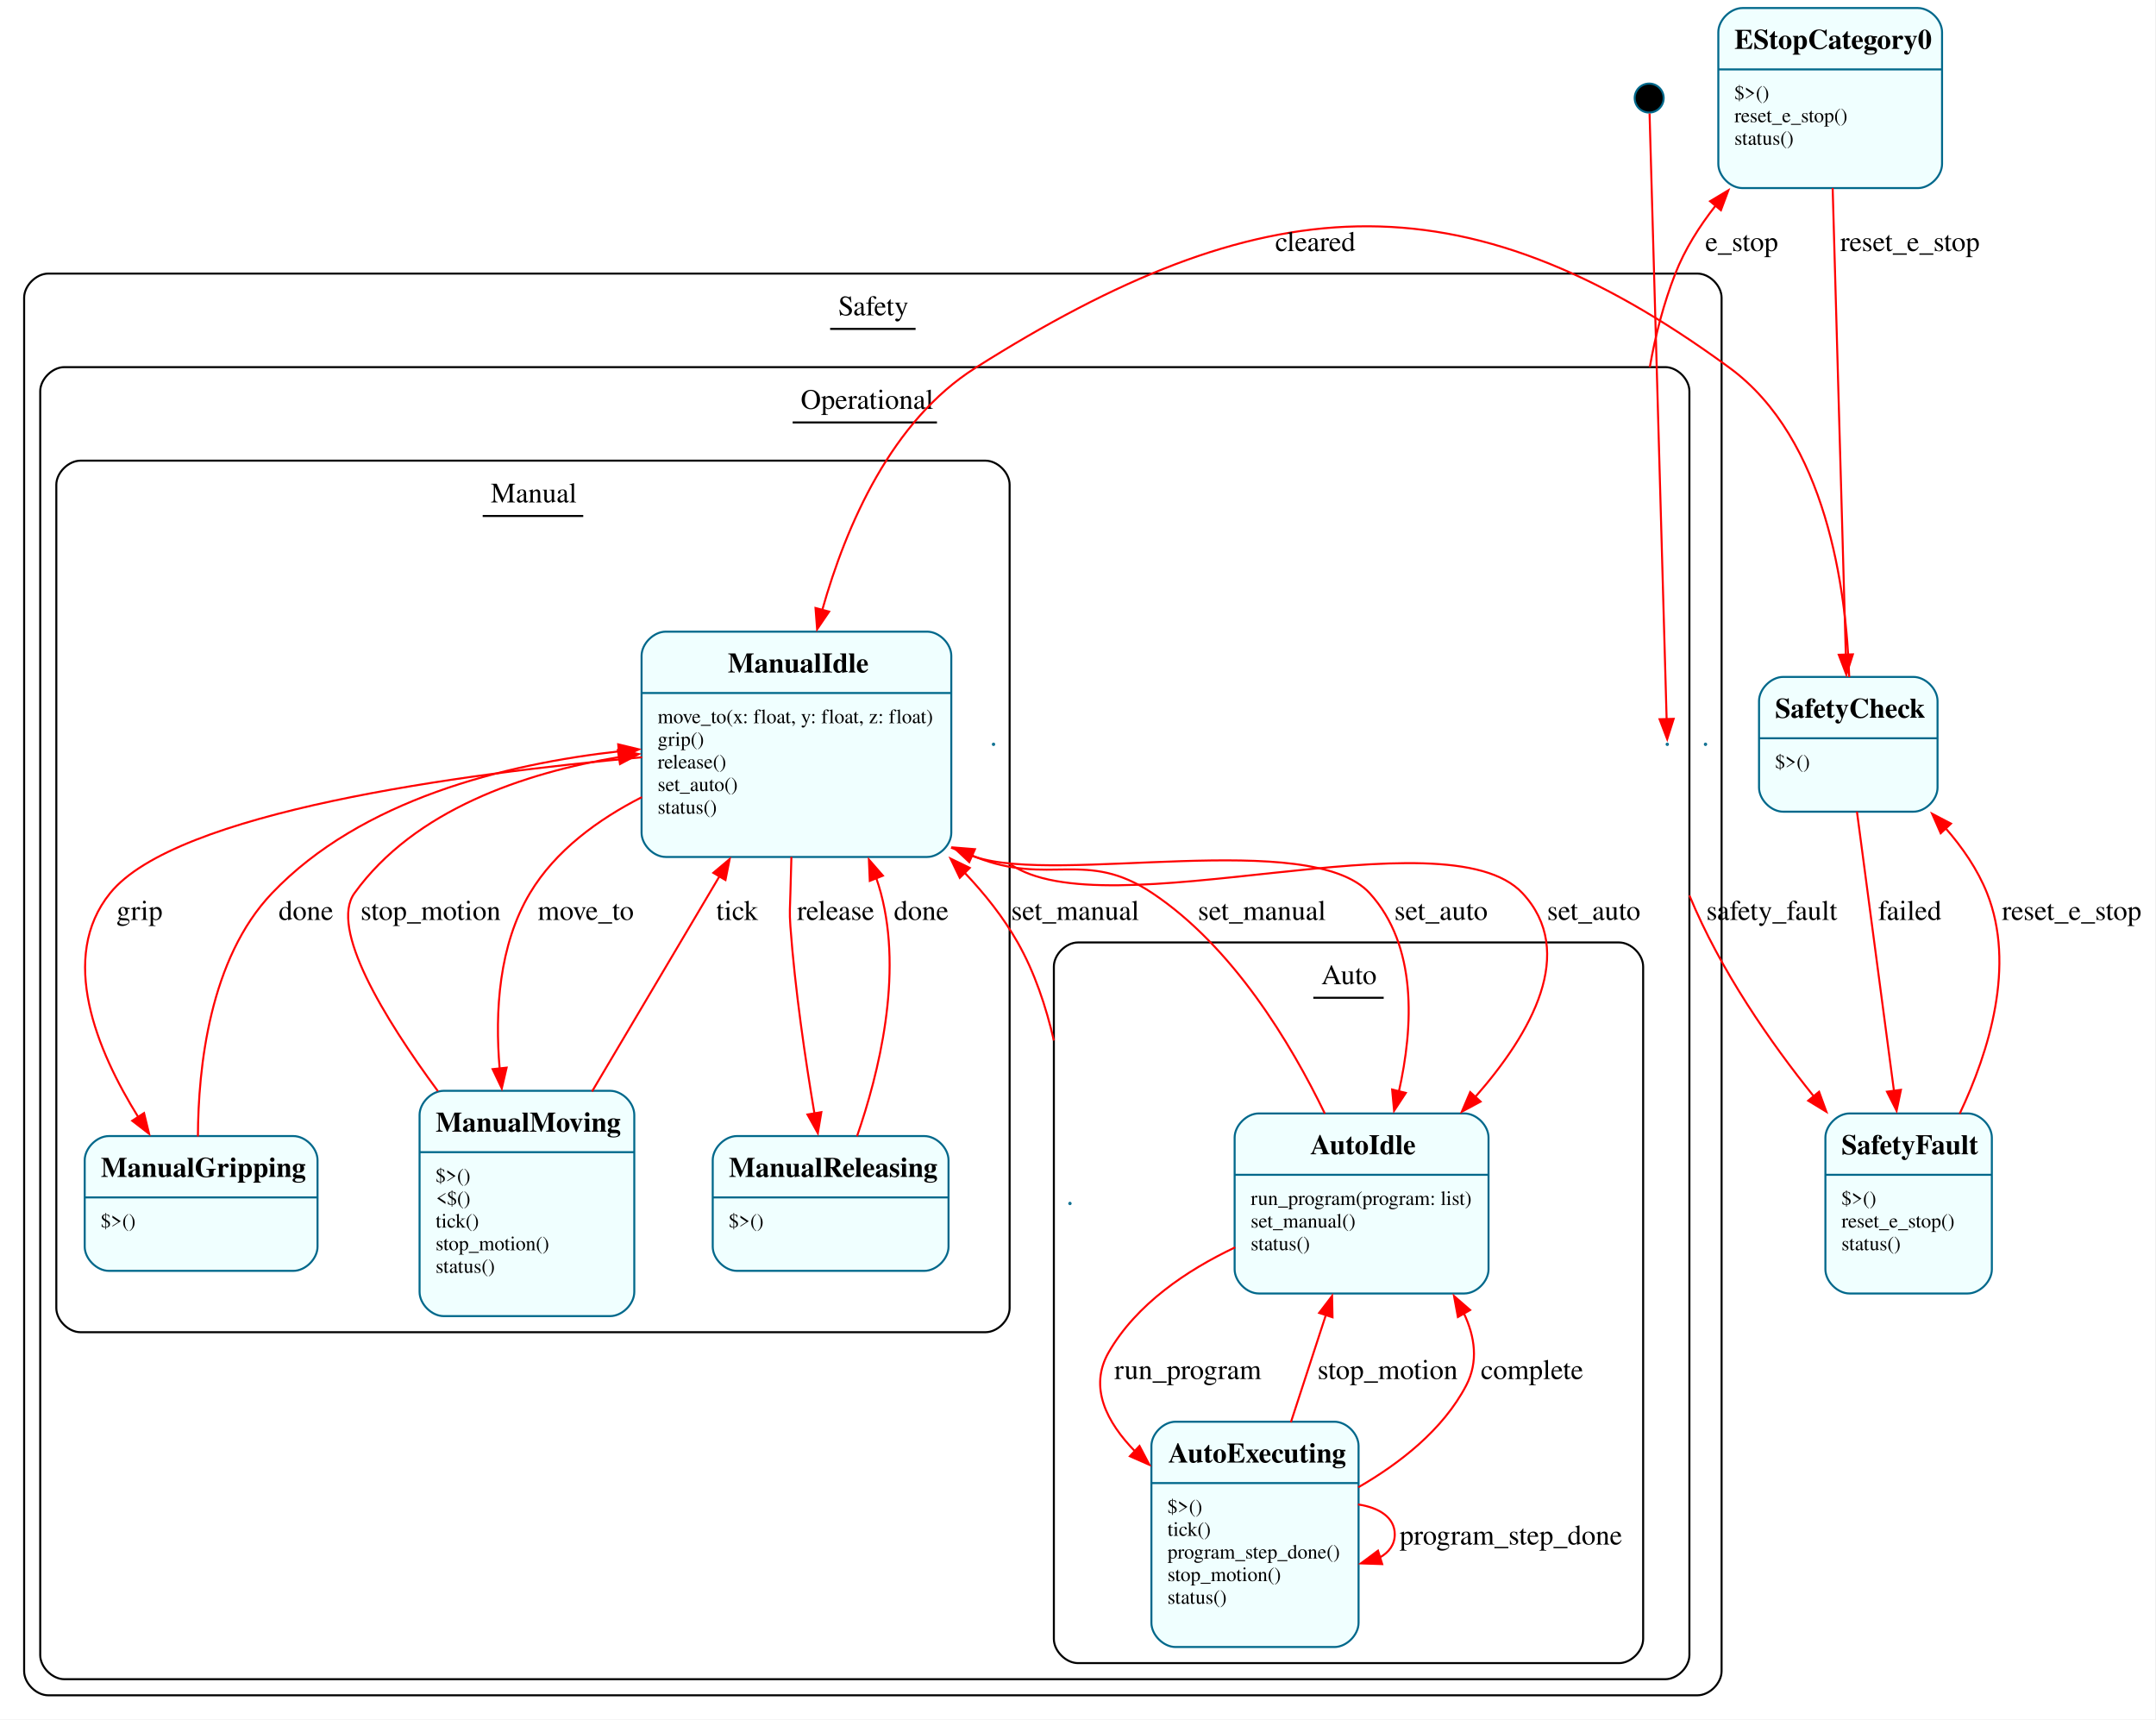
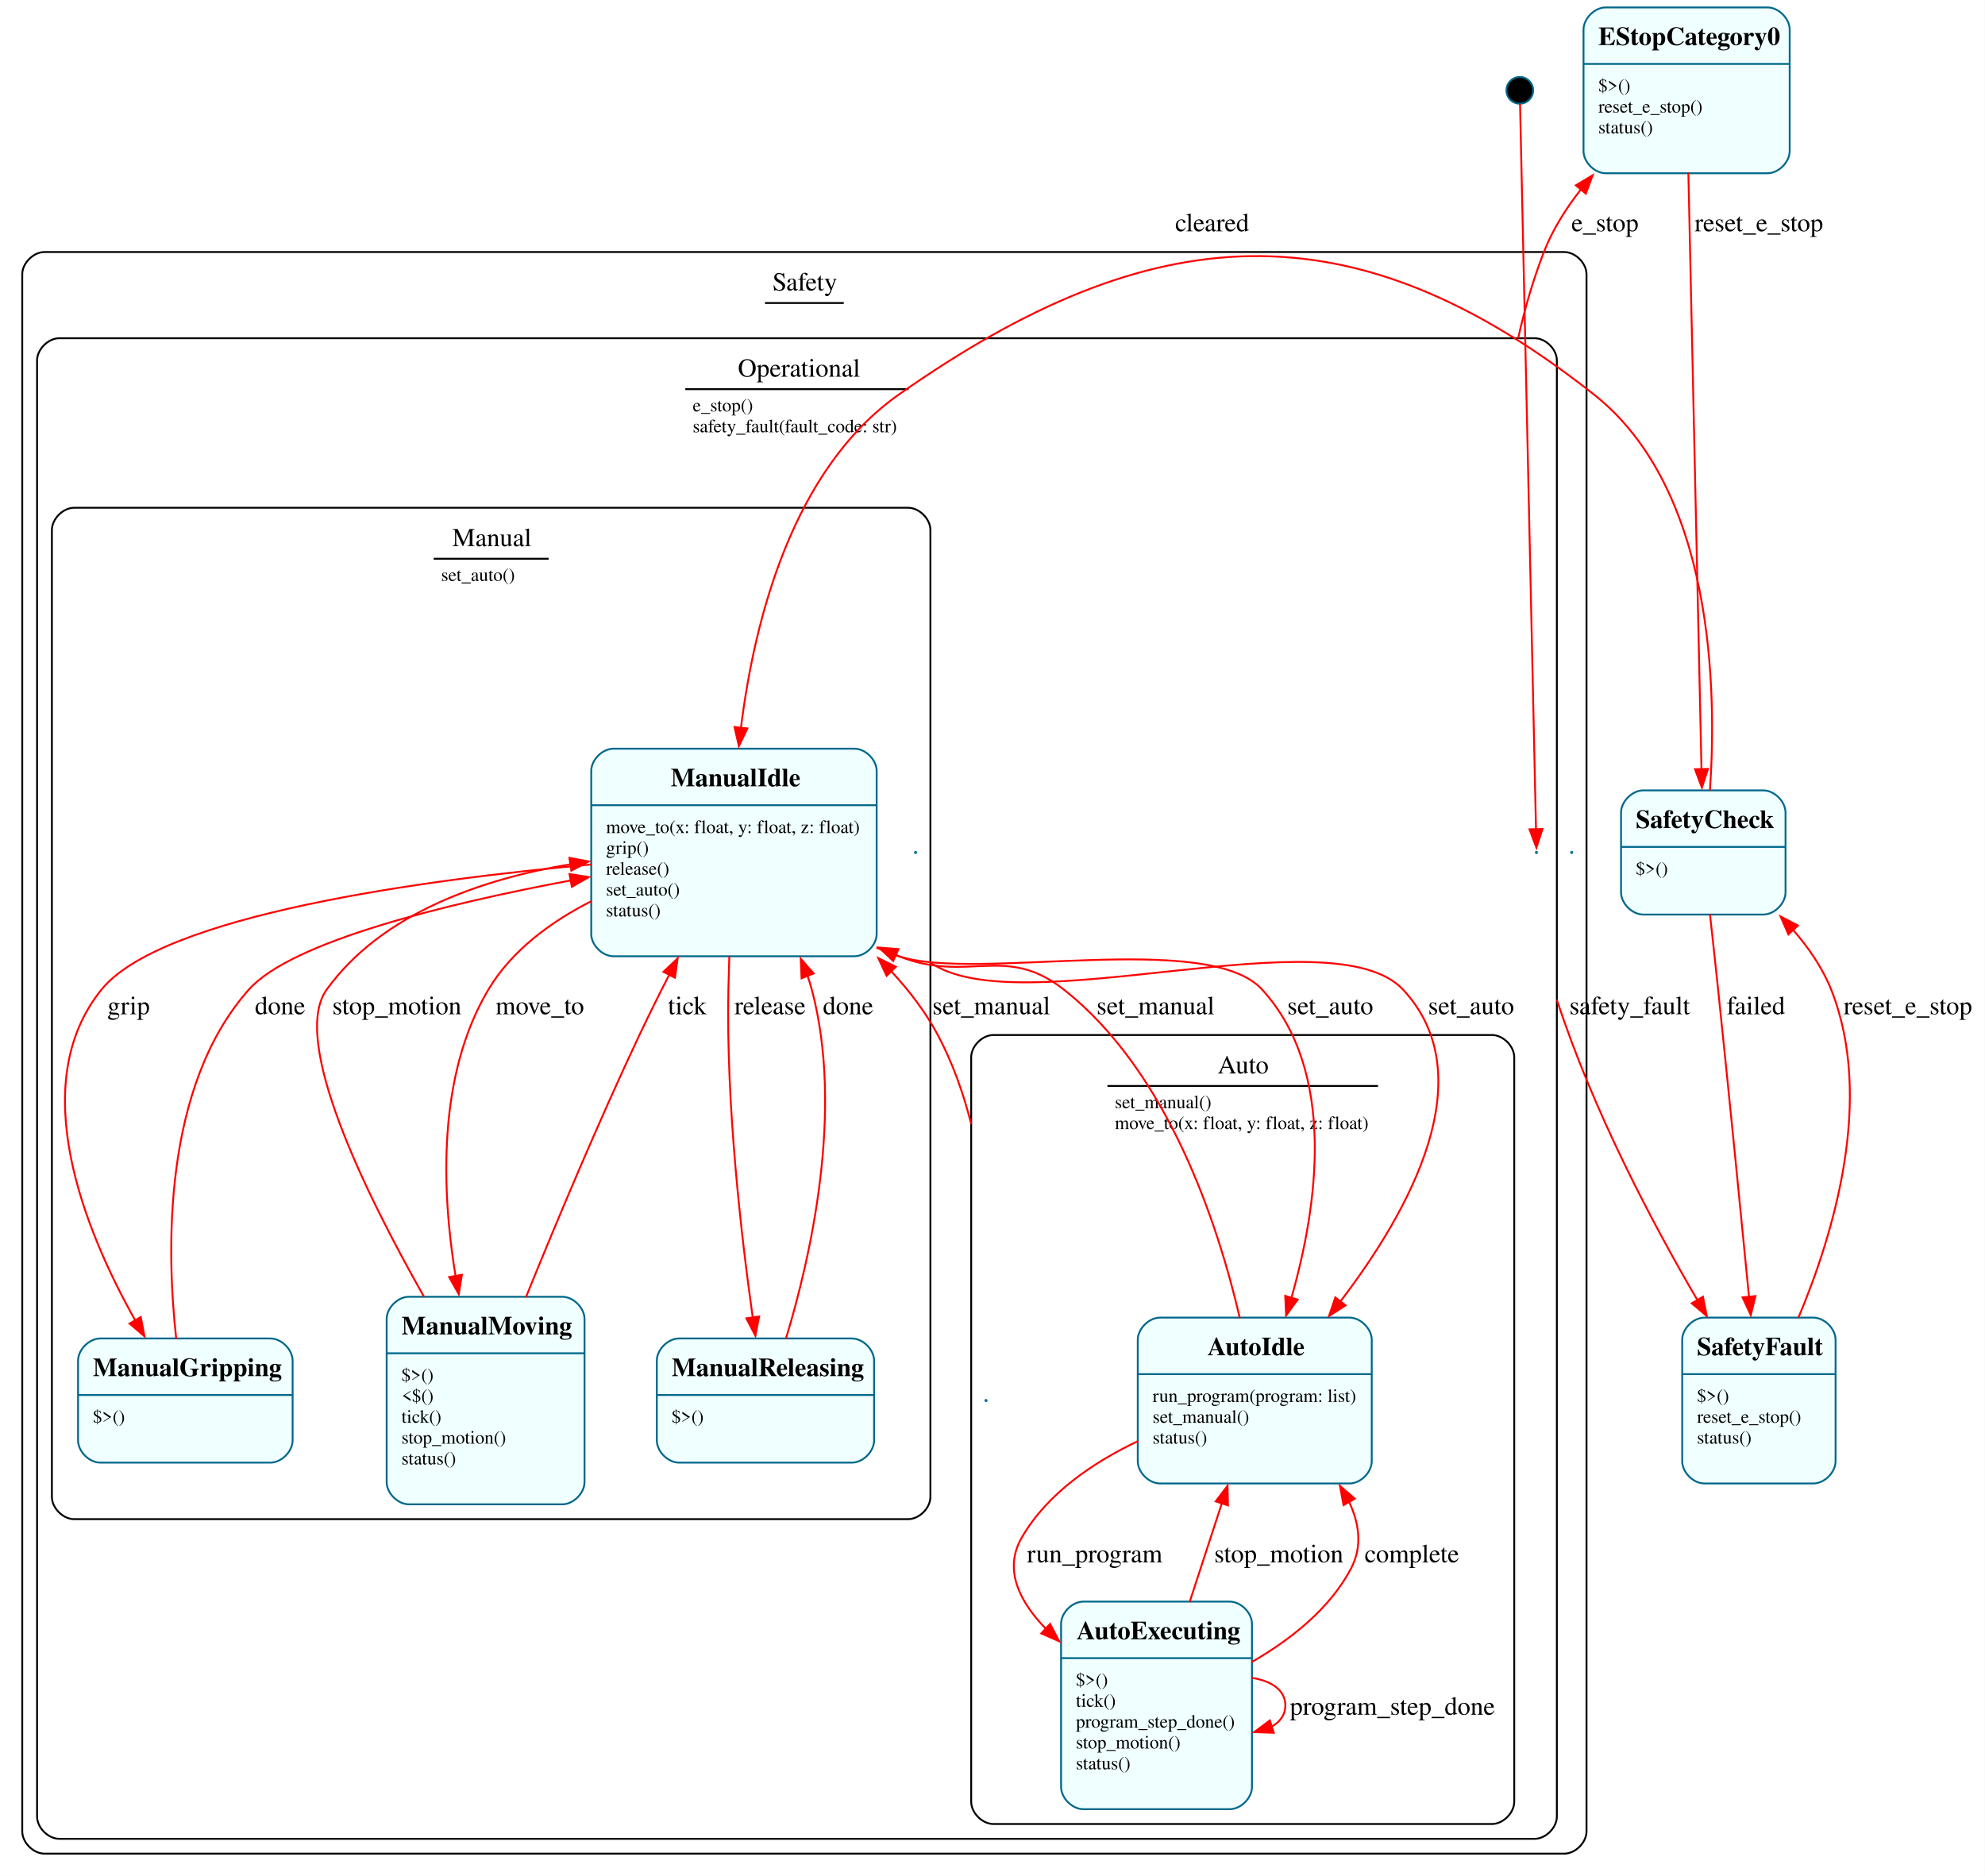
- <svg xmlns="http://www.w3.org/2000/svg" width="1072pt" height="855pt" viewBox="0.00 0.00 1072.00 855.00">
-   <g id="graph0" class="graph" transform="scale(1 1) rotate(0) translate(4 850.75)">
-     <polygon fill="white" stroke="none" points="-4,4 -4,-850.75 1067.57,-850.75 1067.57,4 -4,4" />
+ <svg xmlns="http://www.w3.org/2000/svg" width="1071pt" height="1012pt" viewBox="0.00 0.00 1071.00 1012.00">
+   <g id="graph0" class="graph" transform="scale(1 1) rotate(0) translate(4 1008.25)">
+     <polygon fill="white" stroke="none" points="-4,4 -4,-1008.25 1066.89,-1008.25 1066.89,4 -4,4" />
    <g id="clust1" class="cluster">
-       <path fill="none" stroke="black" d="M20,-8C20,-8 840,-8 840,-8 846,-8 852,-14 852,-20 852,-20 852,-702.75 852,-702.75 852,-708.75 846,-714.75 840,-714.75 840,-714.75 20,-714.75 20,-714.75 14,-714.75 8,-708.75 8,-702.75 8,-702.75 8,-20 8,-20 8,-14 14,-8 20,-8" />
-       <text xml:space="preserve" text-anchor="start" x="412.75" y="-694" font-family="Times,serif" font-size="14.00">Safety</text>
-       <polygon fill="black" stroke="black" points="408.75,-687.25 408.75,-687.25 451.25,-687.25 451.25,-687.25 408.75,-687.25" />
+       <path fill="none" stroke="black" d="M20,-8C20,-8 840,-8 840,-8 846,-8 852,-14 852,-20 852,-20 852,-860.25 852,-860.25 852,-866.25 846,-872.25 840,-872.25 840,-872.25 20,-872.25 20,-872.25 14,-872.25 8,-866.25 8,-860.25 8,-860.25 8,-20 8,-20 8,-14 14,-8 20,-8" />
+       <text xml:space="preserve" text-anchor="start" x="412.75" y="-851.5" font-family="Times,serif" font-size="14.00">Safety</text>
+       <polygon fill="black" stroke="black" points="408.75,-844.75 408.75,-844.75 451.25,-844.75 451.25,-844.75 408.75,-844.75" />
    </g>
    <g id="clust2" class="cluster">
-       <path fill="none" stroke="black" d="M28,-16C28,-16 824,-16 824,-16 830,-16 836,-22 836,-28 836,-28 836,-656.25 836,-656.25 836,-662.25 830,-668.25 824,-668.25 824,-668.25 28,-668.25 28,-668.25 22,-668.25 16,-662.25 16,-656.25 16,-656.25 16,-28 16,-28 16,-22 22,-16 28,-16" />
-       <text xml:space="preserve" text-anchor="start" x="394.12" y="-647.5" font-family="Times,serif" font-size="14.00">Operational</text>
-       <polygon fill="black" stroke="black" points="390.12,-640.75 390.12,-640.75 461.88,-640.75 461.88,-640.75 390.12,-640.75" />
+       <path fill="none" stroke="black" d="M28,-16C28,-16 824,-16 824,-16 830,-16 836,-22 836,-28 836,-28 836,-813.75 836,-813.75 836,-819.75 830,-825.75 824,-825.75 824,-825.75 28,-825.75 28,-825.75 22,-825.75 16,-819.75 16,-813.75 16,-813.75 16,-28 16,-28 16,-22 22,-16 28,-16" />
+       <text xml:space="preserve" text-anchor="start" x="394.12" y="-805" font-family="Times,serif" font-size="14.00">Operational</text>
+       <text xml:space="preserve" text-anchor="start" x="369.75" y="-786.25" font-family="Times,serif" font-size="10.00">e_stop()</text>
+       <text xml:space="preserve" text-anchor="start" x="369.75" y="-775" font-family="Times,serif" font-size="10.00">safety_fault(fault_code: str)</text>
+       <text xml:space="preserve" text-anchor="start" x="403.5" y="-763.75" font-family="Times,serif" font-size="10.00">                    </text>
+       <polygon fill="black" stroke="black" points="365.75,-798.25 365.75,-798.25 486.25,-798.25 486.25,-798.25 365.75,-798.25" />
    </g>
    <g id="clust3" class="cluster">
-       <path fill="none" stroke="black" d="M36,-188.5C36,-188.5 486,-188.5 486,-188.5 492,-188.5 498,-194.5 498,-200.5 498,-200.5 498,-609.75 498,-609.75 498,-615.75 492,-621.75 486,-621.75 486,-621.75 36,-621.75 36,-621.75 30,-621.75 24,-615.75 24,-609.75 24,-609.75 24,-200.5 24,-200.5 24,-194.5 30,-188.5 36,-188.5" />
-       <text xml:space="preserve" text-anchor="start" x="240" y="-601" font-family="Times,serif" font-size="14.00">Manual</text>
-       <polygon fill="black" stroke="black" points="236,-594.25 236,-594.25 286,-594.25 286,-594.25 236,-594.25" />
+       <path fill="none" stroke="black" d="M36,-188.5C36,-188.5 486,-188.5 486,-188.5 492,-188.5 498,-194.5 498,-200.5 498,-200.5 498,-722.25 498,-722.25 498,-728.25 492,-734.25 486,-734.25 486,-734.25 36,-734.25 36,-734.25 30,-734.25 24,-728.25 24,-722.25 24,-722.25 24,-200.5 24,-200.5 24,-194.5 30,-188.5 36,-188.5" />
+       <text xml:space="preserve" text-anchor="start" x="240" y="-713.5" font-family="Times,serif" font-size="14.00">Manual</text>
+       <text xml:space="preserve" text-anchor="start" x="234" y="-694.75" font-family="Times,serif" font-size="10.00">set_auto()</text>
+       <text xml:space="preserve" text-anchor="start" x="234" y="-683.5" font-family="Times,serif" font-size="10.00">                        </text>
+       <polygon fill="black" stroke="black" points="230,-706.75 230,-706.75 292,-706.75 292,-706.75 230,-706.75" />
    </g>
    <g id="clust4" class="cluster">
-       <path fill="none" stroke="black" d="M532,-24C532,-24 801,-24 801,-24 807,-24 813,-30 813,-36 813,-36 813,-370.25 813,-370.25 813,-376.25 807,-382.25 801,-382.25 801,-382.25 532,-382.25 532,-382.25 526,-382.25 520,-376.25 520,-370.25 520,-370.25 520,-36 520,-36 520,-30 526,-24 532,-24" />
-       <text xml:space="preserve" text-anchor="start" x="653" y="-361.5" font-family="Times,serif" font-size="14.00">Auto</text>
-       <polygon fill="black" stroke="black" points="649,-354.75 649,-354.75 684,-354.75 684,-354.75 649,-354.75" />
+       <path fill="none" stroke="black" d="M532,-24C532,-24 801,-24 801,-24 807,-24 813,-30 813,-36 813,-36 813,-437.75 813,-437.75 813,-443.75 807,-449.75 801,-449.75 801,-449.75 532,-449.75 532,-449.75 526,-449.75 520,-443.75 520,-437.75 520,-437.75 520,-36 520,-36 520,-30 526,-24 532,-24" />
+       <text xml:space="preserve" text-anchor="start" x="653" y="-429" font-family="Times,serif" font-size="14.00">Auto</text>
+       <text xml:space="preserve" text-anchor="start" x="597.5" y="-410.25" font-family="Times,serif" font-size="10.00">set_manual()</text>
+       <text xml:space="preserve" text-anchor="start" x="597.5" y="-399" font-family="Times,serif" font-size="10.00">move_to(x: float, y: float, z: float)</text>
+       <text xml:space="preserve" text-anchor="start" x="639.5" y="-387.75" font-family="Times,serif" font-size="10.00">                        </text>
+       <polygon fill="black" stroke="black" points="593.5,-422.25 593.5,-422.25 739.5,-422.25 739.5,-422.25 593.5,-422.25" />
    </g>
    <g id="node1" class="node">
-       <ellipse fill="black" stroke="#00688b" cx="816" cy="-802" rx="7.2" ry="7.2" />
+       <ellipse fill="black" stroke="#00688b" cx="816" cy="-959.5" rx="7.2" ry="7.2" />
    </g>
    <g id="node2" class="node">
-       <ellipse fill="azure" stroke="#00688b" cx="825" cy="-480.75" rx="0.36" ry="0.36" />
+       <ellipse fill="azure" stroke="#00688b" cx="825" cy="-548.25" rx="0.36" ry="0.36" />
    </g>
    <g id="edge1" class="edge">
-       <path fill="none" stroke="red" d="M816.19,-794.33C817.32,-754.18 823.23,-544.54 824.68,-493.14" />
-       <polygon fill="red" stroke="red" points="828.17,-493.41 824.96,-483.31 821.18,-493.21 828.17,-493.41" />
+       <path fill="none" stroke="red" d="M816.14,-952.07C817.16,-905.56 823.43,-620.66 824.75,-560.43" />
+       <polygon fill="red" stroke="red" points="828.24,-560.9 824.97,-550.83 821.25,-560.75 828.24,-560.9" />
    </g>
    <g id="node3" class="node">
-       <path fill="azure" stroke="none" d="M949.62,-846.75C949.62,-846.75 862.38,-846.75 862.38,-846.75 856.38,-846.75 850.38,-840.75 850.38,-834.75 850.38,-834.75 850.38,-769.25 850.38,-769.25 850.38,-763.25 856.38,-757.25 862.38,-757.25 862.38,-757.25 949.62,-757.25 949.62,-757.25 955.62,-757.25 961.62,-763.25 961.62,-769.25 961.62,-769.25 961.62,-834.75 961.62,-834.75 961.62,-840.75 955.62,-846.75 949.62,-846.75" />
-       <text xml:space="preserve" text-anchor="start" x="858.38" y="-826.45" font-family="Times,serif" font-weight="bold" font-size="14.00">EStopCategory0</text>
-       <text xml:space="preserve" text-anchor="start" x="858.38" y="-801.25" font-family="Times,serif" font-size="10.00">$&gt;()</text>
-       <text xml:space="preserve" text-anchor="start" x="858.38" y="-790" font-family="Times,serif" font-size="10.00">reset_e_stop()</text>
-       <text xml:space="preserve" text-anchor="start" x="858.38" y="-778.75" font-family="Times,serif" font-size="10.00">status()</text>
-       <text xml:space="preserve" text-anchor="start" x="873.38" y="-767.5" font-family="Times,serif" font-size="10.00">            </text>
-       <polygon fill="#00688b" stroke="#00688b" points="850.38,-816.25 850.38,-816.25 961.62,-816.25 961.62,-816.25 850.38,-816.25" />
-       <path fill="none" stroke="#00688b" d="M862.38,-757.25C862.38,-757.25 949.62,-757.25 949.62,-757.25 955.62,-757.25 961.62,-763.25 961.62,-769.25 961.62,-769.25 961.62,-834.75 961.62,-834.75 961.62,-840.75 955.62,-846.75 949.62,-846.75 949.62,-846.75 862.38,-846.75 862.38,-846.75 856.38,-846.75 850.38,-840.75 850.38,-834.75 850.38,-834.75 850.38,-769.25 850.38,-769.25 850.38,-763.25 856.38,-757.25 862.38,-757.25" />
+       <path fill="azure" stroke="none" d="M949.62,-1004.25C949.62,-1004.25 862.38,-1004.25 862.38,-1004.25 856.38,-1004.25 850.38,-998.25 850.38,-992.25 850.38,-992.25 850.38,-926.75 850.38,-926.75 850.38,-920.75 856.38,-914.75 862.38,-914.75 862.38,-914.75 949.62,-914.75 949.62,-914.75 955.62,-914.75 961.62,-920.75 961.62,-926.75 961.62,-926.75 961.62,-992.25 961.62,-992.25 961.62,-998.25 955.62,-1004.25 949.62,-1004.25" />
+       <text xml:space="preserve" text-anchor="start" x="858.38" y="-983.95" font-family="Times,serif" font-weight="bold" font-size="14.00">EStopCategory0</text>
+       <text xml:space="preserve" text-anchor="start" x="858.38" y="-958.75" font-family="Times,serif" font-size="10.00">$&gt;()</text>
+       <text xml:space="preserve" text-anchor="start" x="858.38" y="-947.5" font-family="Times,serif" font-size="10.00">reset_e_stop()</text>
+       <text xml:space="preserve" text-anchor="start" x="858.38" y="-936.25" font-family="Times,serif" font-size="10.00">status()</text>
+       <text xml:space="preserve" text-anchor="start" x="873.38" y="-925" font-family="Times,serif" font-size="10.00">            </text>
+       <polygon fill="#00688b" stroke="#00688b" points="850.38,-973.75 850.38,-973.75 961.62,-973.75 961.62,-973.75 850.38,-973.75" />
+       <path fill="none" stroke="#00688b" d="M862.38,-914.75C862.38,-914.75 949.62,-914.75 949.62,-914.75 955.62,-914.75 961.62,-920.75 961.62,-926.75 961.62,-926.75 961.62,-992.25 961.62,-992.25 961.62,-998.25 955.62,-1004.25 949.62,-1004.25 949.62,-1004.25 862.38,-1004.25 862.38,-1004.25 856.38,-1004.25 850.38,-998.25 850.38,-992.25 850.38,-992.25 850.38,-926.75 850.38,-926.75 850.38,-920.75 856.38,-914.75 862.38,-914.75" />
    </g>
    <g id="edge2" class="edge">
-       <path fill="none" stroke="red" d="M816.31,-668.25C819.12,-684.27 823.22,-699.98 829,-714.75 833.7,-726.75 840.88,-738.16 849.01,-748.51" />
-       <polygon fill="red" stroke="red" points="846.29,-750.72 855.38,-756.16 851.67,-746.24 846.29,-750.72" />
-       <text xml:space="preserve" text-anchor="middle" x="862" y="-725.95" font-family="Times,serif" font-size="14.00"> e_stop </text>
+       <path fill="none" stroke="red" d="M815.13,-825.75C818.65,-841.71 823.2,-857.32 829,-872.25 833.67,-884.26 840.84,-895.67 848.96,-906.03" />
+       <polygon fill="red" stroke="red" points="846.24,-908.24 855.33,-913.68 851.62,-903.76 846.24,-908.24" />
+       <text xml:space="preserve" text-anchor="middle" x="861.96" y="-883.45" font-family="Times,serif" font-size="14.00"> e_stop </text>
    </g>
    <g id="node4" class="node">
      <path fill="azure" stroke="none" d="M974.38,-297.25C974.38,-297.25 915.62,-297.25 915.62,-297.25 909.62,-297.25 903.62,-291.25 903.62,-285.25 903.62,-285.25 903.62,-219.75 903.62,-219.75 903.62,-213.75 909.62,-207.75 915.62,-207.75 915.62,-207.75 974.38,-207.75 974.38,-207.75 980.38,-207.75 986.38,-213.75 986.38,-219.75 986.38,-219.75 986.38,-285.25 986.38,-285.25 986.38,-291.25 980.38,-297.25 974.38,-297.25" />
      <text xml:space="preserve" text-anchor="start" x="911.62" y="-276.95" font-family="Times,serif" font-weight="bold" font-size="14.00">SafetyFault</text>
      <text xml:space="preserve" text-anchor="start" x="911.62" y="-251.75" font-family="Times,serif" font-size="10.00">$&gt;()</text>
      <text xml:space="preserve" text-anchor="start" x="911.62" y="-240.5" font-family="Times,serif" font-size="10.00">reset_e_stop()</text>
      <text xml:space="preserve" text-anchor="start" x="911.62" y="-229.25" font-family="Times,serif" font-size="10.00">status()</text>
      <text xml:space="preserve" text-anchor="start" x="926.62" y="-218" font-family="Times,serif" font-size="10.00">            </text>
      <polygon fill="#00688b" stroke="#00688b" points="903.62,-266.75 903.62,-266.75 986.38,-266.75 986.38,-266.75 903.62,-266.75" />
      <path fill="none" stroke="#00688b" d="M915.62,-207.75C915.62,-207.75 974.38,-207.75 974.38,-207.75 980.38,-207.75 986.38,-213.75 986.38,-219.75 986.38,-219.75 986.38,-285.25 986.38,-285.25 986.38,-291.25 980.38,-297.25 974.38,-297.25 974.38,-297.25 915.62,-297.25 915.62,-297.25 909.62,-297.25 903.62,-291.25 903.62,-285.25 903.62,-285.25 903.62,-219.75 903.62,-219.75 903.62,-213.75 909.62,-207.75 915.62,-207.75" />
    </g>
    <g id="edge3" class="edge">
-       <path fill="none" stroke="red" d="M836,-405.64C851.41,-368.36 876.01,-332.9 897.95,-305.61" />
-       <polygon fill="red" stroke="red" points="900.48,-308.03 904.11,-298.08 895.07,-303.6 900.48,-308.03" />
-       <text xml:space="preserve" text-anchor="middle" x="876.98" y="-393.45" font-family="Times,serif" font-size="14.00"> safety_fault </text>
+       <path fill="none" stroke="red" d="M836,-468.79C855.62,-408.61 887.68,-347.98 911.96,-306.47" />
+       <polygon fill="red" stroke="red" points="914.81,-308.53 916.89,-298.14 908.78,-304.97 914.81,-308.53" />
+       <text xml:space="preserve" text-anchor="middle" x="875.31" y="-460.95" font-family="Times,serif" font-size="14.00"> safety_fault </text>
    </g>
    <g id="node5" class="node">
-       <path fill="azure" stroke="none" d="M947.38,-514.25C947.38,-514.25 882.62,-514.25 882.62,-514.25 876.62,-514.25 870.62,-508.25 870.62,-502.25 870.62,-502.25 870.62,-459.25 870.62,-459.25 870.62,-453.25 876.62,-447.25 882.62,-447.25 882.62,-447.25 947.38,-447.25 947.38,-447.25 953.38,-447.25 959.38,-453.25 959.38,-459.25 959.38,-459.25 959.38,-502.25 959.38,-502.25 959.38,-508.25 953.38,-514.25 947.38,-514.25" />
-       <text xml:space="preserve" text-anchor="start" x="878.62" y="-493.95" font-family="Times,serif" font-weight="bold" font-size="14.00">SafetyCheck</text>
-       <text xml:space="preserve" text-anchor="start" x="878.62" y="-468.75" font-family="Times,serif" font-size="10.00">$&gt;()</text>
-       <text xml:space="preserve" text-anchor="start" x="878.62" y="-457.5" font-family="Times,serif" font-size="10.00">            </text>
-       <polygon fill="#00688b" stroke="#00688b" points="870.62,-483.75 870.62,-483.75 959.38,-483.75 959.38,-483.75 870.62,-483.75" />
-       <path fill="none" stroke="#00688b" d="M882.62,-447.25C882.62,-447.25 947.38,-447.25 947.38,-447.25 953.38,-447.25 959.38,-453.25 959.38,-459.25 959.38,-459.25 959.38,-502.25 959.38,-502.25 959.38,-508.25 953.38,-514.25 947.38,-514.25 947.38,-514.25 882.62,-514.25 882.62,-514.25 876.62,-514.25 870.62,-508.25 870.62,-502.25 870.62,-502.25 870.62,-459.25 870.62,-459.25 870.62,-453.25 876.62,-447.25 882.62,-447.25" />
+       <path fill="azure" stroke="none" d="M947.38,-581.75C947.38,-581.75 882.62,-581.75 882.62,-581.75 876.62,-581.75 870.62,-575.75 870.62,-569.75 870.62,-569.75 870.62,-526.75 870.62,-526.75 870.62,-520.75 876.62,-514.75 882.62,-514.75 882.62,-514.75 947.38,-514.75 947.38,-514.75 953.38,-514.75 959.38,-520.75 959.38,-526.75 959.38,-526.75 959.38,-569.75 959.38,-569.75 959.38,-575.75 953.38,-581.75 947.38,-581.75" />
+       <text xml:space="preserve" text-anchor="start" x="878.62" y="-561.45" font-family="Times,serif" font-weight="bold" font-size="14.00">SafetyCheck</text>
+       <text xml:space="preserve" text-anchor="start" x="878.62" y="-536.25" font-family="Times,serif" font-size="10.00">$&gt;()</text>
+       <text xml:space="preserve" text-anchor="start" x="878.62" y="-525" font-family="Times,serif" font-size="10.00">            </text>
+       <polygon fill="#00688b" stroke="#00688b" points="870.62,-551.25 870.62,-551.25 959.38,-551.25 959.38,-551.25 870.62,-551.25" />
+       <path fill="none" stroke="#00688b" d="M882.62,-514.75C882.62,-514.75 947.38,-514.75 947.38,-514.75 953.38,-514.75 959.38,-520.75 959.38,-526.75 959.38,-526.75 959.38,-569.75 959.38,-569.75 959.38,-575.75 953.38,-581.75 947.38,-581.75 947.38,-581.75 882.62,-581.75 882.62,-581.75 876.62,-581.75 870.62,-575.75 870.62,-569.75 870.62,-569.75 870.62,-526.75 870.62,-526.75 870.62,-520.75 876.62,-514.75 882.62,-514.75" />
    </g>
    <g id="edge4" class="edge">
-       <path fill="none" stroke="red" d="M907.23,-757.28C908.95,-696.28 912.05,-586.29 913.77,-525.36" />
-       <polygon fill="red" stroke="red" points="917.27,-525.46 914.05,-515.37 910.27,-525.26 917.27,-525.46" />
-       <text xml:space="preserve" text-anchor="middle" x="945.67" y="-725.95" font-family="Times,serif" font-size="14.00"> reset_e_stop </text>
+       <path fill="none" stroke="red" d="M906.95,-915.09C908.68,-836.63 912.3,-672.04 914.03,-593.19" />
+       <polygon fill="red" stroke="red" points="917.53,-593.34 914.25,-583.26 910.53,-593.18 917.53,-593.34" />
+       <text xml:space="preserve" text-anchor="middle" x="945.01" y="-883.45" font-family="Times,serif" font-size="14.00"> reset_e_stop </text>
    </g>
    <g id="edge5" class="edge">
-       <path fill="none" stroke="red" d="M970.36,-297.05C985.12,-328.25 998.26,-370.91 984,-406.75 979.31,-418.53 971.72,-429.51 963.26,-439.19" />
-       <polygon fill="red" stroke="red" points="960.94,-436.54 956.68,-446.24 966.06,-441.32 960.94,-436.54" />
-       <text xml:space="preserve" text-anchor="middle" x="1026.07" y="-393.45" font-family="Times,serif" font-size="14.00"> reset_e_stop </text>
+       <path fill="none" stroke="red" d="M966.34,-297.24C985.5,-342.83 1007.3,-415.67 984,-474.25 979.31,-486.03 971.72,-497.01 963.26,-506.69" />
+       <polygon fill="red" stroke="red" points="960.94,-504.04 956.68,-513.74 966.06,-508.82 960.94,-504.04" />
+       <text xml:space="preserve" text-anchor="middle" x="1025.39" y="-460.95" font-family="Times,serif" font-size="14.00"> reset_e_stop </text>
    </g>
    <g id="edge7" class="edge">
-       <path fill="none" stroke="red" d="M919.3,-447.33C924.1,-411.1 931.96,-351.83 937.73,-308.35" />
-       <polygon fill="red" stroke="red" points="941.17,-308.98 939.02,-298.6 934.24,-308.06 941.17,-308.98" />
-       <text xml:space="preserve" text-anchor="middle" x="945.56" y="-393.45" font-family="Times,serif" font-size="14.00"> failed </text>
+       <path fill="none" stroke="red" d="M918.61,-514.91C920.01,-502.24 921.61,-487.56 923,-474.25 928.92,-417.69 935.33,-352.94 939.69,-308.27" />
+       <polygon fill="red" stroke="red" points="943.15,-308.87 940.64,-298.58 936.18,-308.19 943.15,-308.87" />
+       <text xml:space="preserve" text-anchor="middle" x="943.36" y="-460.95" font-family="Times,serif" font-size="14.00"> failed </text>
    </g>
    <g id="node8" class="node">
-       <path fill="azure" stroke="none" d="M457,-536.75C457,-536.75 327,-536.75 327,-536.75 321,-536.75 315,-530.75 315,-524.75 315,-524.75 315,-436.75 315,-436.75 315,-430.75 321,-424.75 327,-424.75 327,-424.75 457,-424.75 457,-424.75 463,-424.75 469,-430.75 469,-436.75 469,-436.75 469,-524.75 469,-524.75 469,-530.75 463,-536.75 457,-536.75" />
-       <text xml:space="preserve" text-anchor="start" x="357.88" y="-516.45" font-family="Times,serif" font-weight="bold" font-size="14.00">ManualIdle</text>
-       <text xml:space="preserve" text-anchor="start" x="323" y="-491.25" font-family="Times,serif" font-size="10.00">move_to(x: float, y: float, z: float)</text>
-       <text xml:space="preserve" text-anchor="start" x="323" y="-480" font-family="Times,serif" font-size="10.00">grip()</text>
-       <text xml:space="preserve" text-anchor="start" x="323" y="-468.75" font-family="Times,serif" font-size="10.00">release()</text>
-       <text xml:space="preserve" text-anchor="start" x="323" y="-457.5" font-family="Times,serif" font-size="10.00">set_auto()</text>
-       <text xml:space="preserve" text-anchor="start" x="323" y="-446.25" font-family="Times,serif" font-size="10.00">status()</text>
-       <text xml:space="preserve" text-anchor="start" x="365" y="-435" font-family="Times,serif" font-size="10.00">                        </text>
-       <polygon fill="#00688b" stroke="#00688b" points="315,-506.25 315,-506.25 469,-506.25 469,-506.25 315,-506.25" />
-       <path fill="none" stroke="#00688b" d="M327,-424.75C327,-424.75 457,-424.75 457,-424.75 463,-424.75 469,-430.75 469,-436.75 469,-436.75 469,-524.75 469,-524.75 469,-530.75 463,-536.75 457,-536.75 457,-536.75 327,-536.75 327,-536.75 321,-536.75 315,-530.75 315,-524.75 315,-524.75 315,-436.75 315,-436.75 315,-430.75 321,-424.75 327,-424.75" />
+       <path fill="azure" stroke="none" d="M457,-604.25C457,-604.25 327,-604.25 327,-604.25 321,-604.25 315,-598.25 315,-592.25 315,-592.25 315,-504.25 315,-504.25 315,-498.25 321,-492.25 327,-492.25 327,-492.25 457,-492.25 457,-492.25 463,-492.25 469,-498.25 469,-504.25 469,-504.25 469,-592.25 469,-592.25 469,-598.25 463,-604.25 457,-604.25" />
+       <text xml:space="preserve" text-anchor="start" x="357.88" y="-583.95" font-family="Times,serif" font-weight="bold" font-size="14.00">ManualIdle</text>
+       <text xml:space="preserve" text-anchor="start" x="323" y="-558.75" font-family="Times,serif" font-size="10.00">move_to(x: float, y: float, z: float)</text>
+       <text xml:space="preserve" text-anchor="start" x="323" y="-547.5" font-family="Times,serif" font-size="10.00">grip()</text>
+       <text xml:space="preserve" text-anchor="start" x="323" y="-536.25" font-family="Times,serif" font-size="10.00">release()</text>
+       <text xml:space="preserve" text-anchor="start" x="323" y="-525" font-family="Times,serif" font-size="10.00">set_auto()</text>
+       <text xml:space="preserve" text-anchor="start" x="323" y="-513.75" font-family="Times,serif" font-size="10.00">status()</text>
+       <text xml:space="preserve" text-anchor="start" x="365" y="-502.5" font-family="Times,serif" font-size="10.00">                        </text>
+       <polygon fill="#00688b" stroke="#00688b" points="315,-573.75 315,-573.75 469,-573.75 469,-573.75 315,-573.75" />
+       <path fill="none" stroke="#00688b" d="M327,-492.25C327,-492.25 457,-492.25 457,-492.25 463,-492.25 469,-498.25 469,-504.25 469,-504.25 469,-592.25 469,-592.25 469,-598.25 463,-604.25 457,-604.25 457,-604.25 327,-604.25 327,-604.25 321,-604.25 315,-598.25 315,-592.25 315,-592.25 315,-504.25 315,-504.25 315,-498.25 321,-492.25 327,-492.25" />
    </g>
    <g id="edge6" class="edge">
-       <path fill="none" stroke="red" d="M915.47,-514.14C914.05,-557.7 904.21,-632.53 856,-667.88 721.59,-766.43 621.91,-756.89 481,-667.88 439.4,-641.6 416.85,-589.98 404.86,-547.6" />
-       <polygon fill="red" stroke="red" points="408.25,-546.71 402.29,-537.95 401.48,-548.52 408.25,-546.71" />
-       <text xml:space="preserve" text-anchor="middle" x="650" y="-725.95" font-family="Times,serif" font-size="14.00"> cleared </text>
+       <path fill="none" stroke="red" d="M918.59,-581.73C922.37,-636.54 920.57,-744.41 856,-795.38 725.18,-898.64 617.36,-891.2 481,-795.38 423.55,-755 403.01,-673.79 395.77,-615.47" />
+       <polygon fill="red" stroke="red" points="399.26,-615.18 394.66,-605.64 392.3,-615.96 399.26,-615.18" />
+       <text xml:space="preserve" text-anchor="middle" x="650" y="-883.45" font-family="Times,serif" font-size="14.00"> cleared </text>
    </g>
    <g id="node6" class="node">
-       <ellipse fill="azure" stroke="#00688b" cx="844" cy="-480.75" rx="0.36" ry="0.36" />
+       <ellipse fill="azure" stroke="#00688b" cx="844" cy="-548.25" rx="0.36" ry="0.36" />
    </g>
    <g id="node7" class="node">
-       <ellipse fill="azure" stroke="#00688b" cx="490" cy="-480.75" rx="0.36" ry="0.36" />
+       <ellipse fill="azure" stroke="#00688b" cx="490" cy="-548.25" rx="0.36" ry="0.36" />
    </g>
    <g id="node13" class="node">
      <path fill="azure" stroke="none" d="M724.12,-297.25C724.12,-297.25 621.88,-297.25 621.88,-297.25 615.88,-297.25 609.88,-291.25 609.88,-285.25 609.88,-285.25 609.88,-219.75 609.88,-219.75 609.88,-213.75 615.88,-207.75 621.88,-207.75 621.88,-207.75 724.12,-207.75 724.12,-207.75 730.12,-207.75 736.12,-213.75 736.12,-219.75 736.12,-219.75 736.12,-285.25 736.12,-285.25 736.12,-291.25 730.12,-297.25 724.12,-297.25" />
      <text xml:space="preserve" text-anchor="start" x="647.5" y="-276.95" font-family="Times,serif" font-weight="bold" font-size="14.00">AutoIdle</text>
      <text xml:space="preserve" text-anchor="start" x="617.88" y="-251.75" font-family="Times,serif" font-size="10.00">run_program(program: list)</text>
      <text xml:space="preserve" text-anchor="start" x="617.88" y="-240.5" font-family="Times,serif" font-size="10.00">set_manual()</text>
      <text xml:space="preserve" text-anchor="start" x="617.88" y="-229.25" font-family="Times,serif" font-size="10.00">status()</text>
      <text xml:space="preserve" text-anchor="start" x="646" y="-218" font-family="Times,serif" font-size="10.00">                        </text>
      <polygon fill="#00688b" stroke="#00688b" points="609.88,-266.75 609.88,-266.75 736.12,-266.75 736.12,-266.75 609.88,-266.75" />
      <path fill="none" stroke="#00688b" d="M621.88,-207.75C621.88,-207.75 724.12,-207.75 724.12,-207.75 730.12,-207.75 736.12,-213.75 736.12,-219.75 736.12,-219.75 736.12,-285.25 736.12,-285.25 736.12,-291.25 730.12,-297.25 724.12,-297.25 724.12,-297.25 621.88,-297.25 621.88,-297.25 615.88,-297.25 609.88,-291.25 609.88,-285.25 609.88,-285.25 609.88,-219.75 609.88,-219.75 609.88,-213.75 615.88,-207.75 621.88,-207.75" />
    </g>
    <g id="edge16" class="edge">
-       <path fill="none" stroke="red" d="M498,-421.4C545.36,-387.78 714.81,-447.68 753,-406.75 780.25,-377.54 757.54,-337.27 729.45,-305.35" />
-       <polygon fill="red" stroke="red" points="732.17,-303.14 722.84,-298.12 727.01,-307.86 732.17,-303.14" />
-       <text xml:space="preserve" text-anchor="middle" x="788.44" y="-393.45" font-family="Times,serif" font-size="14.00"> set_auto </text>
+       <path fill="none" stroke="red" d="M498,-488.9C545.36,-455.28 714.81,-515.18 753,-474.25 796.72,-427.39 756.57,-354.83 719.07,-305.81" />
+       <polygon fill="red" stroke="red" points="721.98,-303.85 713.06,-298.13 716.47,-308.16 721.98,-303.85" />
+       <text xml:space="preserve" text-anchor="middle" x="789.74" y="-460.95" font-family="Times,serif" font-size="14.00"> set_auto </text>
    </g>
    <g id="node9" class="node">
      <path fill="azure" stroke="none" d="M299.38,-308.5C299.38,-308.5 216.62,-308.5 216.62,-308.5 210.62,-308.5 204.62,-302.5 204.62,-296.5 204.62,-296.5 204.62,-208.5 204.62,-208.5 204.62,-202.5 210.62,-196.5 216.62,-196.5 216.62,-196.5 299.38,-196.5 299.38,-196.5 305.38,-196.5 311.38,-202.5 311.38,-208.5 311.38,-208.5 311.38,-296.5 311.38,-296.5 311.38,-302.5 305.38,-308.5 299.38,-308.5" />
      <text xml:space="preserve" text-anchor="start" x="212.62" y="-288.2" font-family="Times,serif" font-weight="bold" font-size="14.00">ManualMoving</text>
      <text xml:space="preserve" text-anchor="start" x="212.62" y="-263" font-family="Times,serif" font-size="10.00">$&gt;()</text>
      <text xml:space="preserve" text-anchor="start" x="212.62" y="-251.75" font-family="Times,serif" font-size="10.00">&lt;$()</text>
      <text xml:space="preserve" text-anchor="start" x="212.62" y="-240.5" font-family="Times,serif" font-size="10.00">tick()</text>
      <text xml:space="preserve" text-anchor="start" x="212.62" y="-229.25" font-family="Times,serif" font-size="10.00">stop_motion()</text>
      <text xml:space="preserve" text-anchor="start" x="212.62" y="-218" font-family="Times,serif" font-size="10.00">status()</text>
      <text xml:space="preserve" text-anchor="start" x="214.5" y="-206.75" font-family="Times,serif" font-size="10.00">                        </text>
      <polygon fill="#00688b" stroke="#00688b" points="204.62,-278 204.62,-278 311.38,-278 311.38,-278 204.62,-278" />
      <path fill="none" stroke="#00688b" d="M216.62,-196.5C216.62,-196.5 299.38,-196.5 299.38,-196.5 305.38,-196.5 311.38,-202.5 311.38,-208.5 311.38,-208.5 311.38,-296.5 311.38,-296.5 311.38,-302.5 305.38,-308.5 299.38,-308.5 299.38,-308.5 216.62,-308.5 216.62,-308.5 210.62,-308.5 204.62,-302.5 204.62,-296.5 204.62,-296.5 204.62,-208.5 204.62,-208.5 204.62,-202.5 210.62,-196.5 216.62,-196.5" />
    </g>
    <g id="edge8" class="edge">
-       <path fill="none" stroke="red" d="M315.19,-454.51C293.39,-443.42 272.16,-427.94 259.5,-406.75 244.08,-380.94 241.98,-348.06 244.45,-319.37" />
-       <polygon fill="red" stroke="red" points="247.9,-320.02 245.49,-309.7 240.94,-319.27 247.9,-320.02" />
-       <text xml:space="preserve" text-anchor="middle" x="287.25" y="-393.45" font-family="Times,serif" font-size="14.00"> move_to </text>
+       <path fill="none" stroke="red" d="M315.15,-522.03C293.35,-510.94 272.13,-495.46 259.5,-474.25 231.97,-428.01 234.19,-366.08 241.81,-319.58" />
+       <polygon fill="red" stroke="red" points="245.22,-320.36 243.52,-309.9 238.33,-319.14 245.22,-320.36" />
+       <text xml:space="preserve" text-anchor="middle" x="287.25" y="-460.95" font-family="Times,serif" font-size="14.00"> move_to </text>
    </g>
    <g id="node10" class="node">
      <path fill="azure" stroke="none" d="M141.88,-286C141.88,-286 50.12,-286 50.12,-286 44.12,-286 38.12,-280 38.12,-274 38.12,-274 38.12,-231 38.12,-231 38.12,-225 44.12,-219 50.12,-219 50.12,-219 141.88,-219 141.88,-219 147.88,-219 153.88,-225 153.88,-231 153.88,-231 153.88,-274 153.88,-274 153.88,-280 147.88,-286 141.88,-286" />
      <text xml:space="preserve" text-anchor="start" x="46.12" y="-265.7" font-family="Times,serif" font-weight="bold" font-size="14.00">ManualGripping</text>
      <text xml:space="preserve" text-anchor="start" x="46.12" y="-240.5" font-family="Times,serif" font-size="10.00">$&gt;()</text>
      <text xml:space="preserve" text-anchor="start" x="46.12" y="-229.25" font-family="Times,serif" font-size="10.00">                        </text>
      <polygon fill="#00688b" stroke="#00688b" points="38.12,-255.5 38.12,-255.5 153.88,-255.5 153.88,-255.5 38.12,-255.5" />
      <path fill="none" stroke="#00688b" d="M50.12,-219C50.12,-219 141.88,-219 141.88,-219 147.88,-219 153.88,-225 153.88,-231 153.88,-231 153.88,-274 153.88,-274 153.88,-280 147.88,-286 141.88,-286 141.88,-286 50.12,-286 50.12,-286 44.12,-286 38.12,-280 38.12,-274 38.12,-274 38.12,-231 38.12,-231 38.12,-225 44.12,-219 50.12,-219" />
    </g>
    <g id="edge9" class="edge">
-       <path fill="none" stroke="red" d="M315.29,-474.31C225.05,-466.12 83.37,-447.09 50.75,-406.75 24.95,-374.85 44.06,-328.66 64.81,-295.33" />
-       <polygon fill="red" stroke="red" points="67.62,-297.43 70.13,-287.14 61.75,-293.62 67.62,-297.43" />
-       <text xml:space="preserve" text-anchor="middle" x="65.38" y="-393.45" font-family="Times,serif" font-size="14.00"> grip </text>
+       <path fill="none" stroke="red" d="M315.29,-541.81C225.05,-533.62 83.37,-514.59 50.75,-474.25 9.41,-423.13 41.84,-344 69.01,-295.66" />
+       <polygon fill="red" stroke="red" points="71.96,-297.56 73.94,-287.15 65.9,-294.05 71.96,-297.56" />
+       <text xml:space="preserve" text-anchor="middle" x="65.38" y="-460.95" font-family="Times,serif" font-size="14.00"> grip </text>
    </g>
    <g id="node11" class="node">
      <path fill="azure" stroke="none" d="M455.62,-286C455.62,-286 362.38,-286 362.38,-286 356.38,-286 350.38,-280 350.38,-274 350.38,-274 350.38,-231 350.38,-231 350.38,-225 356.38,-219 362.38,-219 362.38,-219 455.62,-219 455.62,-219 461.62,-219 467.62,-225 467.62,-231 467.62,-231 467.62,-274 467.62,-274 467.62,-280 461.62,-286 455.62,-286" />
      <text xml:space="preserve" text-anchor="start" x="358.38" y="-265.7" font-family="Times,serif" font-weight="bold" font-size="14.00">ManualReleasing</text>
      <text xml:space="preserve" text-anchor="start" x="358.38" y="-240.5" font-family="Times,serif" font-size="10.00">$&gt;()</text>
      <text xml:space="preserve" text-anchor="start" x="358.38" y="-229.25" font-family="Times,serif" font-size="10.00">                        </text>
      <polygon fill="#00688b" stroke="#00688b" points="350.38,-255.5 350.38,-255.5 467.62,-255.5 467.62,-255.5 350.38,-255.5" />
      <path fill="none" stroke="#00688b" d="M362.38,-219C362.38,-219 455.62,-219 455.62,-219 461.62,-219 467.62,-225 467.62,-231 467.62,-231 467.62,-274 467.62,-274 467.62,-280 461.62,-286 455.62,-286 455.62,-286 362.38,-286 362.38,-286 356.38,-286 350.38,-280 350.38,-274 350.38,-274 350.38,-231 350.38,-231 350.38,-225 356.38,-219 362.38,-219" />
    </g>
    <g id="edge10" class="edge">
-       <path fill="none" stroke="red" d="M389.5,-424.75C389.29,-418.68 389.12,-412.58 389,-406.75 388.85,-399.42 388.47,-397.56 389,-390.25 391.27,-358.98 396.44,-324.01 400.95,-297.26" />
-       <polygon fill="red" stroke="red" points="404.39,-297.9 402.64,-287.45 397.49,-296.71 404.39,-297.9" />
-       <text xml:space="preserve" text-anchor="middle" x="411.5" y="-393.45" font-family="Times,serif" font-size="14.00"> release </text>
+       <path fill="none" stroke="red" d="M389.5,-492.25C389.29,-486.18 389.12,-480.08 389,-474.25 387.73,-412.62 395.88,-341.69 402.16,-297.22" />
+       <polygon fill="red" stroke="red" points="405.6,-297.86 403.57,-287.46 398.68,-296.86 405.6,-297.86" />
+       <text xml:space="preserve" text-anchor="middle" x="411.5" y="-460.95" font-family="Times,serif" font-size="14.00"> release </text>
    </g>
    <g id="edge11" class="edge">
-       <path fill="none" stroke="red" d="M468.87,-429.4C472.9,-427.67 476.95,-426.1 481,-424.75 522.48,-410.89 647.52,-439.06 677,-406.75 700.77,-380.69 698.86,-340.55 691.49,-307.88" />
-       <polygon fill="red" stroke="red" points="694.99,-307.45 689.17,-298.59 688.19,-309.14 694.99,-307.45" />
-       <text xml:space="preserve" text-anchor="middle" x="712.51" y="-393.45" font-family="Times,serif" font-size="14.00"> set_auto </text>
+       <path fill="none" stroke="red" d="M468.87,-496.9C472.9,-495.17 476.95,-493.6 481,-492.25 522.48,-478.39 647.52,-506.56 677,-474.25 717.35,-430.02 706.98,-357.59 692.75,-307.84" />
+       <polygon fill="red" stroke="red" points="696.15,-306.97 689.92,-298.41 689.44,-308.99 696.15,-306.97" />
+       <text xml:space="preserve" text-anchor="middle" x="713.73" y="-460.95" font-family="Times,serif" font-size="14.00"> set_auto </text>
    </g>
    <g id="edge12" class="edge">
-       <path fill="none" stroke="red" d="M290.37,-308.16C309.46,-340.39 333.73,-381.37 353.76,-415.19" />
-       <polygon fill="red" stroke="red" points="350.68,-416.86 358.79,-423.68 356.71,-413.29 350.68,-416.86" />
-       <text xml:space="preserve" text-anchor="middle" x="362.53" y="-393.45" font-family="Times,serif" font-size="14.00"> tick </text>
+       <path fill="none" stroke="red" d="M279.72,-308.17C295.82,-347.84 318.73,-402.58 341,-449.75 346.01,-460.35 351.54,-471.48 357.07,-482.26" />
+       <polygon fill="red" stroke="red" points="353.95,-483.85 361.65,-491.13 360.17,-480.64 353.95,-483.85" />
+       <text xml:space="preserve" text-anchor="middle" x="366.82" y="-460.95" font-family="Times,serif" font-size="14.00"> tick </text>
    </g>
    <g id="edge13" class="edge">
-       <path fill="none" stroke="red" d="M213.73,-308.33C186.77,-344.92 159.72,-389.38 172.25,-406.75 202.19,-448.25 256.69,-466.53 303.92,-474.42" />
-       <polygon fill="red" stroke="red" points="303.22,-477.85 313.63,-475.89 304.27,-470.93 303.22,-477.85" />
-       <text xml:space="preserve" text-anchor="middle" x="210.12" y="-393.45" font-family="Times,serif" font-size="14.00"> stop_motion </text>
+       <path fill="none" stroke="red" d="M224.8,-308.46C193.02,-364.51 152.58,-446.99 172.25,-474.25 202.19,-515.75 256.69,-534.03 303.92,-541.92" />
+       <polygon fill="red" stroke="red" points="303.22,-545.35 313.63,-543.39 304.27,-538.43 303.22,-545.35" />
+       <text xml:space="preserve" text-anchor="middle" x="210.12" y="-460.95" font-family="Times,serif" font-size="14.00"> stop_motion </text>
    </g>
    <g id="edge14" class="edge">
-       <path fill="none" stroke="red" d="M94.41,-285.79C94.53,-320.25 100.25,-374.26 131.25,-406.75 175.67,-453.3 247.13,-470.94 304.02,-477.28" />
-       <polygon fill="red" stroke="red" points="303.38,-480.73 313.68,-478.25 304.08,-473.77 303.38,-480.73" />
-       <text xml:space="preserve" text-anchor="middle" x="148.12" y="-393.45" font-family="Times,serif" font-size="14.00"> done </text>
+       <path fill="none" stroke="red" d="M91.09,-285.73C85.81,-333.15 83.63,-421.77 130.25,-474.25 153.48,-500.39 237.58,-520.74 304.26,-533.23" />
+       <polygon fill="red" stroke="red" points="303.27,-536.61 313.74,-534.97 304.53,-529.72 303.27,-536.61" />
+       <text xml:space="preserve" text-anchor="middle" x="147.12" y="-460.95" font-family="Times,serif" font-size="14.00"> done </text>
    </g>
    <g id="edge15" class="edge">
-       <path fill="none" stroke="red" d="M422.12,-285.89C432.97,-317.18 444.96,-365.73 434,-406.75 433.32,-409.31 432.52,-411.88 431.62,-414.43" />
-       <polygon fill="red" stroke="red" points="428.48,-412.86 428.03,-423.45 434.99,-415.45 428.48,-412.86" />
-       <text xml:space="preserve" text-anchor="middle" x="454.04" y="-393.45" font-family="Times,serif" font-size="14.00"> done </text>
+       <path fill="none" stroke="red" d="M420.04,-285.86C433.24,-329.37 451.47,-408.85 434,-474.25 433.32,-476.81 432.52,-479.38 431.62,-481.93" />
+       <polygon fill="red" stroke="red" points="428.48,-480.36 428.03,-490.95 434.99,-482.95 428.48,-480.36" />
+       <text xml:space="preserve" text-anchor="middle" x="453.58" y="-460.95" font-family="Times,serif" font-size="14.00"> done </text>
    </g>
    <g id="node12" class="node">
      <ellipse fill="azure" stroke="#00688b" cx="528" cy="-252.5" rx="0.36" ry="0.36" />
    </g>
    <g id="edge22" class="edge">
-       <path fill="none" stroke="red" d="M520,-333.5C516.12,-350.33 510.41,-367.45 502,-382.25 494.92,-394.72 485.65,-406.41 475.49,-417.06" />
-       <polygon fill="red" stroke="red" points="473.22,-414.38 468.64,-423.93 478.18,-419.32 473.22,-414.38" />
-       <text xml:space="preserve" text-anchor="middle" x="530.6" y="-393.45" font-family="Times,serif" font-size="14.00"> set_manual </text>
+       <path fill="none" stroke="red" d="M520,-401.76C515.74,-418.51 509.91,-434.88 502,-449.75 495.43,-462.11 486.63,-473.64 476.85,-484.15" />
+       <polygon fill="red" stroke="red" points="474.38,-481.67 469.88,-491.26 479.38,-486.56 474.38,-481.67" />
+       <text xml:space="preserve" text-anchor="middle" x="530.86" y="-460.95" font-family="Times,serif" font-size="14.00"> set_manual </text>
    </g>
    <g id="edge18" class="edge">
-       <path fill="none" stroke="red" d="M654.74,-297.15C637.74,-332.3 608.99,-380.08 569,-406.75 535.79,-428.9 518.11,-410.03 481,-424.75 480.37,-425 479.73,-425.26 479.1,-425.52" />
-       <polygon fill="red" stroke="red" points="477.93,-422.21 470.2,-429.46 480.76,-428.61 477.93,-422.21" />
-       <text xml:space="preserve" text-anchor="middle" x="623.43" y="-393.45" font-family="Times,serif" font-size="14.00"> set_manual </text>
+       <path fill="none" stroke="red" d="M664.96,-296.89C653.22,-347.51 626.33,-429.91 570,-474.25 538.29,-499.21 518.53,-477.41 481,-492.25 480.37,-492.5 479.73,-492.76 479.1,-493.01" />
+       <polygon fill="red" stroke="red" points="477.93,-489.7 470.2,-496.95 480.76,-496.11 477.93,-489.7" />
+       <text xml:space="preserve" text-anchor="middle" x="619.47" y="-460.95" font-family="Times,serif" font-size="14.00"> set_manual </text>
    </g>
    <g id="node14" class="node">
      <path fill="azure" stroke="none" d="M659.5,-144C659.5,-144 580.5,-144 580.5,-144 574.5,-144 568.5,-138 568.5,-132 568.5,-132 568.5,-44 568.5,-44 568.5,-38 574.5,-32 580.5,-32 580.5,-32 659.5,-32 659.5,-32 665.5,-32 671.5,-38 671.5,-44 671.5,-44 671.5,-132 671.5,-132 671.5,-138 665.5,-144 659.5,-144" />
      <text xml:space="preserve" text-anchor="start" x="576.88" y="-123.7" font-family="Times,serif" font-weight="bold" font-size="14.00">AutoExecuting</text>
      <text xml:space="preserve" text-anchor="start" x="576.5" y="-98.5" font-family="Times,serif" font-size="10.00">$&gt;()</text>
      <text xml:space="preserve" text-anchor="start" x="576.5" y="-87.25" font-family="Times,serif" font-size="10.00">tick()</text>
      <text xml:space="preserve" text-anchor="start" x="576.5" y="-76" font-family="Times,serif" font-size="10.00">program_step_done()</text>
      <text xml:space="preserve" text-anchor="start" x="576.5" y="-64.75" font-family="Times,serif" font-size="10.00">stop_motion()</text>
      <text xml:space="preserve" text-anchor="start" x="576.5" y="-53.5" font-family="Times,serif" font-size="10.00">status()</text>
      <text xml:space="preserve" text-anchor="start" x="593" y="-42.25" font-family="Times,serif" font-size="10.00">                        </text>
      <polygon fill="#00688b" stroke="#00688b" points="568.5,-113.5 568.5,-113.5 671.5,-113.5 671.5,-113.5 568.5,-113.5" />
      <path fill="none" stroke="#00688b" d="M580.5,-32C580.5,-32 659.5,-32 659.5,-32 665.5,-32 671.5,-38 671.5,-44 671.5,-44 671.5,-132 671.5,-132 671.5,-138 665.5,-144 659.5,-144 659.5,-144 580.5,-144 580.5,-144 574.5,-144 568.5,-138 568.5,-132 568.5,-132 568.5,-44 568.5,-44 568.5,-38 574.5,-32 580.5,-32" />
    </g>
    <g id="edge17" class="edge">
      <path fill="none" stroke="red" d="M610.14,-230.68C586.04,-219.27 561.04,-202.45 547.25,-178.5 537.3,-161.21 546.11,-143.82 560.59,-129.03" />
      <polygon fill="red" stroke="red" points="562.58,-131.96 567.5,-122.58 557.8,-126.84 562.58,-131.96" />
      <text xml:space="preserve" text-anchor="middle" x="586.62" y="-165.2" font-family="Times,serif" font-size="14.00"> run_program </text>
    </g>
    <g id="edge20" class="edge">
      <path fill="none" stroke="red" d="M637.85,-143.73C643.5,-161.06 649.74,-180.19 655.38,-197.47" />
      <polygon fill="red" stroke="red" points="651.9,-198.09 658.33,-206.51 658.55,-195.92 651.9,-198.09" />
      <text xml:space="preserve" text-anchor="middle" x="685.96" y="-165.2" font-family="Times,serif" font-size="14.00"> stop_motion </text>
    </g>
    <g id="edge21" class="edge">
      <path fill="none" stroke="red" d="M671.36,-111.39C691.94,-123.24 713.48,-139.96 725,-162 731.18,-173.82 729.4,-186.31 723.77,-198.09" />
      <polygon fill="red" stroke="red" points="720.9,-196.05 718.97,-206.47 726.97,-199.53 720.9,-196.05" />
      <text xml:space="preserve" text-anchor="middle" x="757.75" y="-165.2" font-family="Times,serif" font-size="14.00"> complete </text>
    </g>
    <g id="edge19" class="edge">
      <path fill="none" stroke="red" d="M671.22,-102.88C681.85,-101.31 689.5,-96.35 689.5,-88 689.5,-82.91 686.66,-79.08 682.04,-76.51" />
      <polygon fill="red" stroke="red" points="683.25,-73.22 672.66,-73.57 681.16,-79.9 683.25,-73.22" />
      <text xml:space="preserve" text-anchor="middle" x="747.25" y="-82.95" font-family="Times,serif" font-size="14.00"> program_step_done </text>
    </g>
  </g>
</svg>
